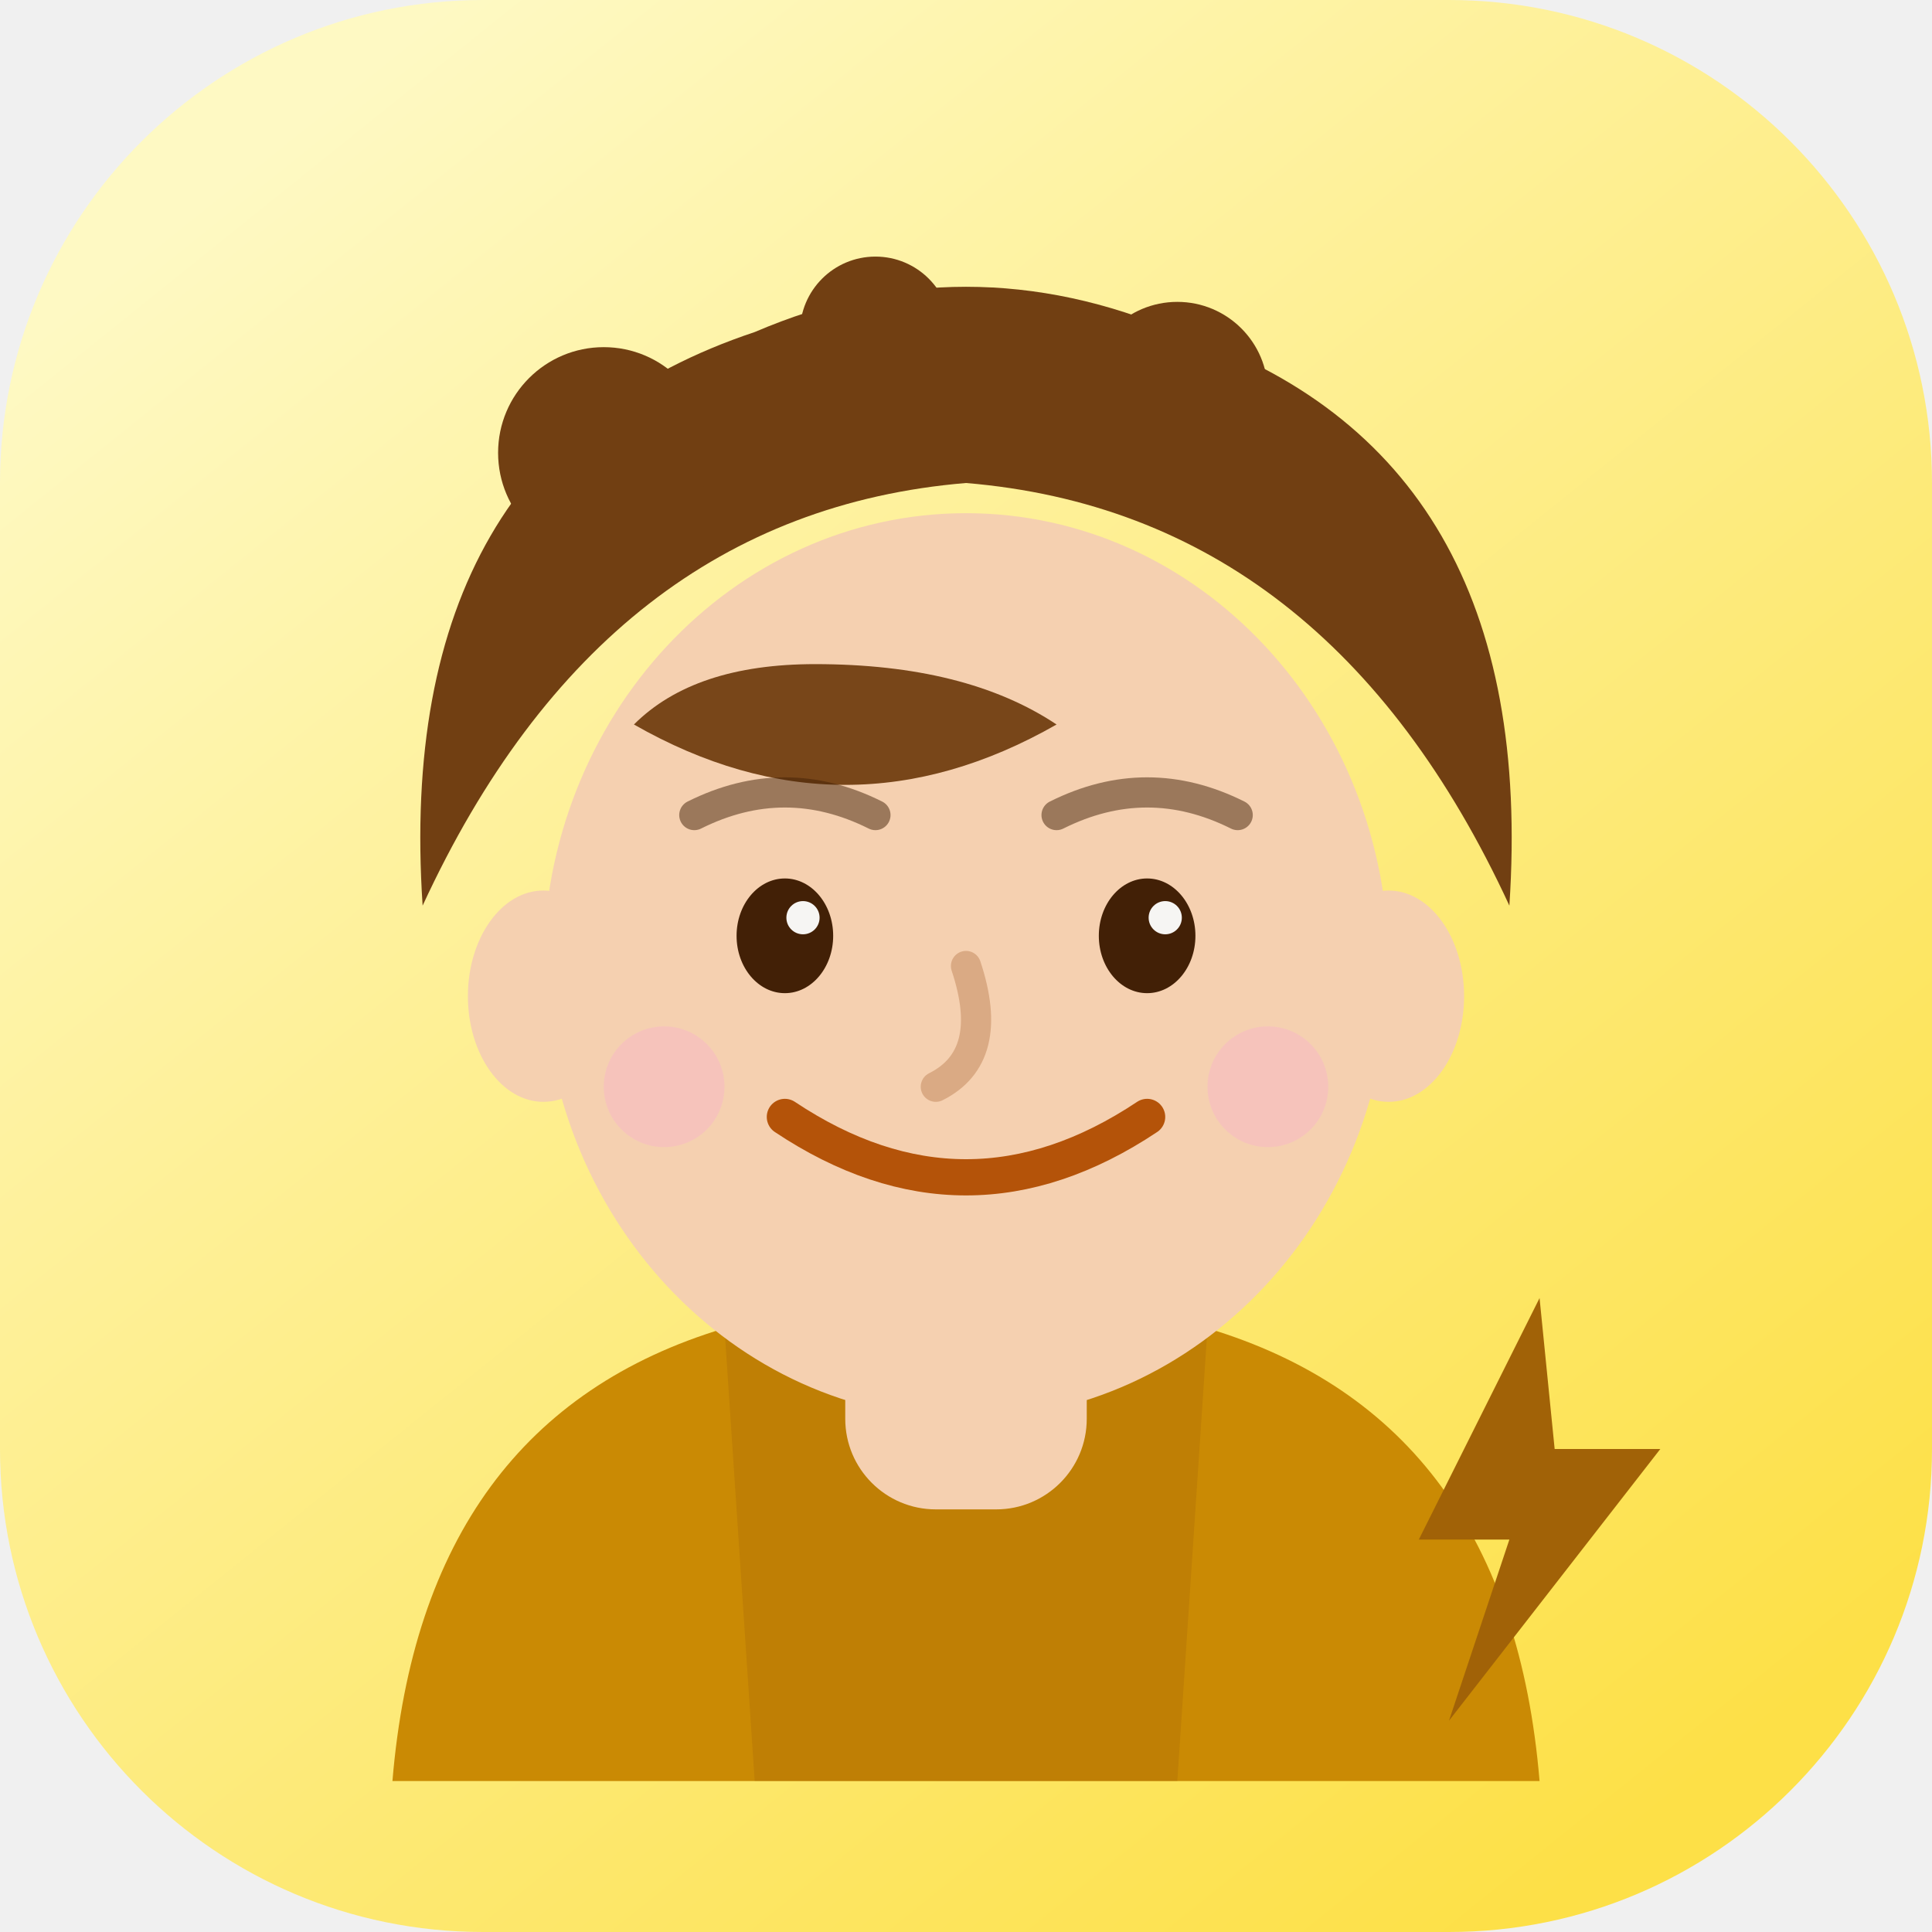
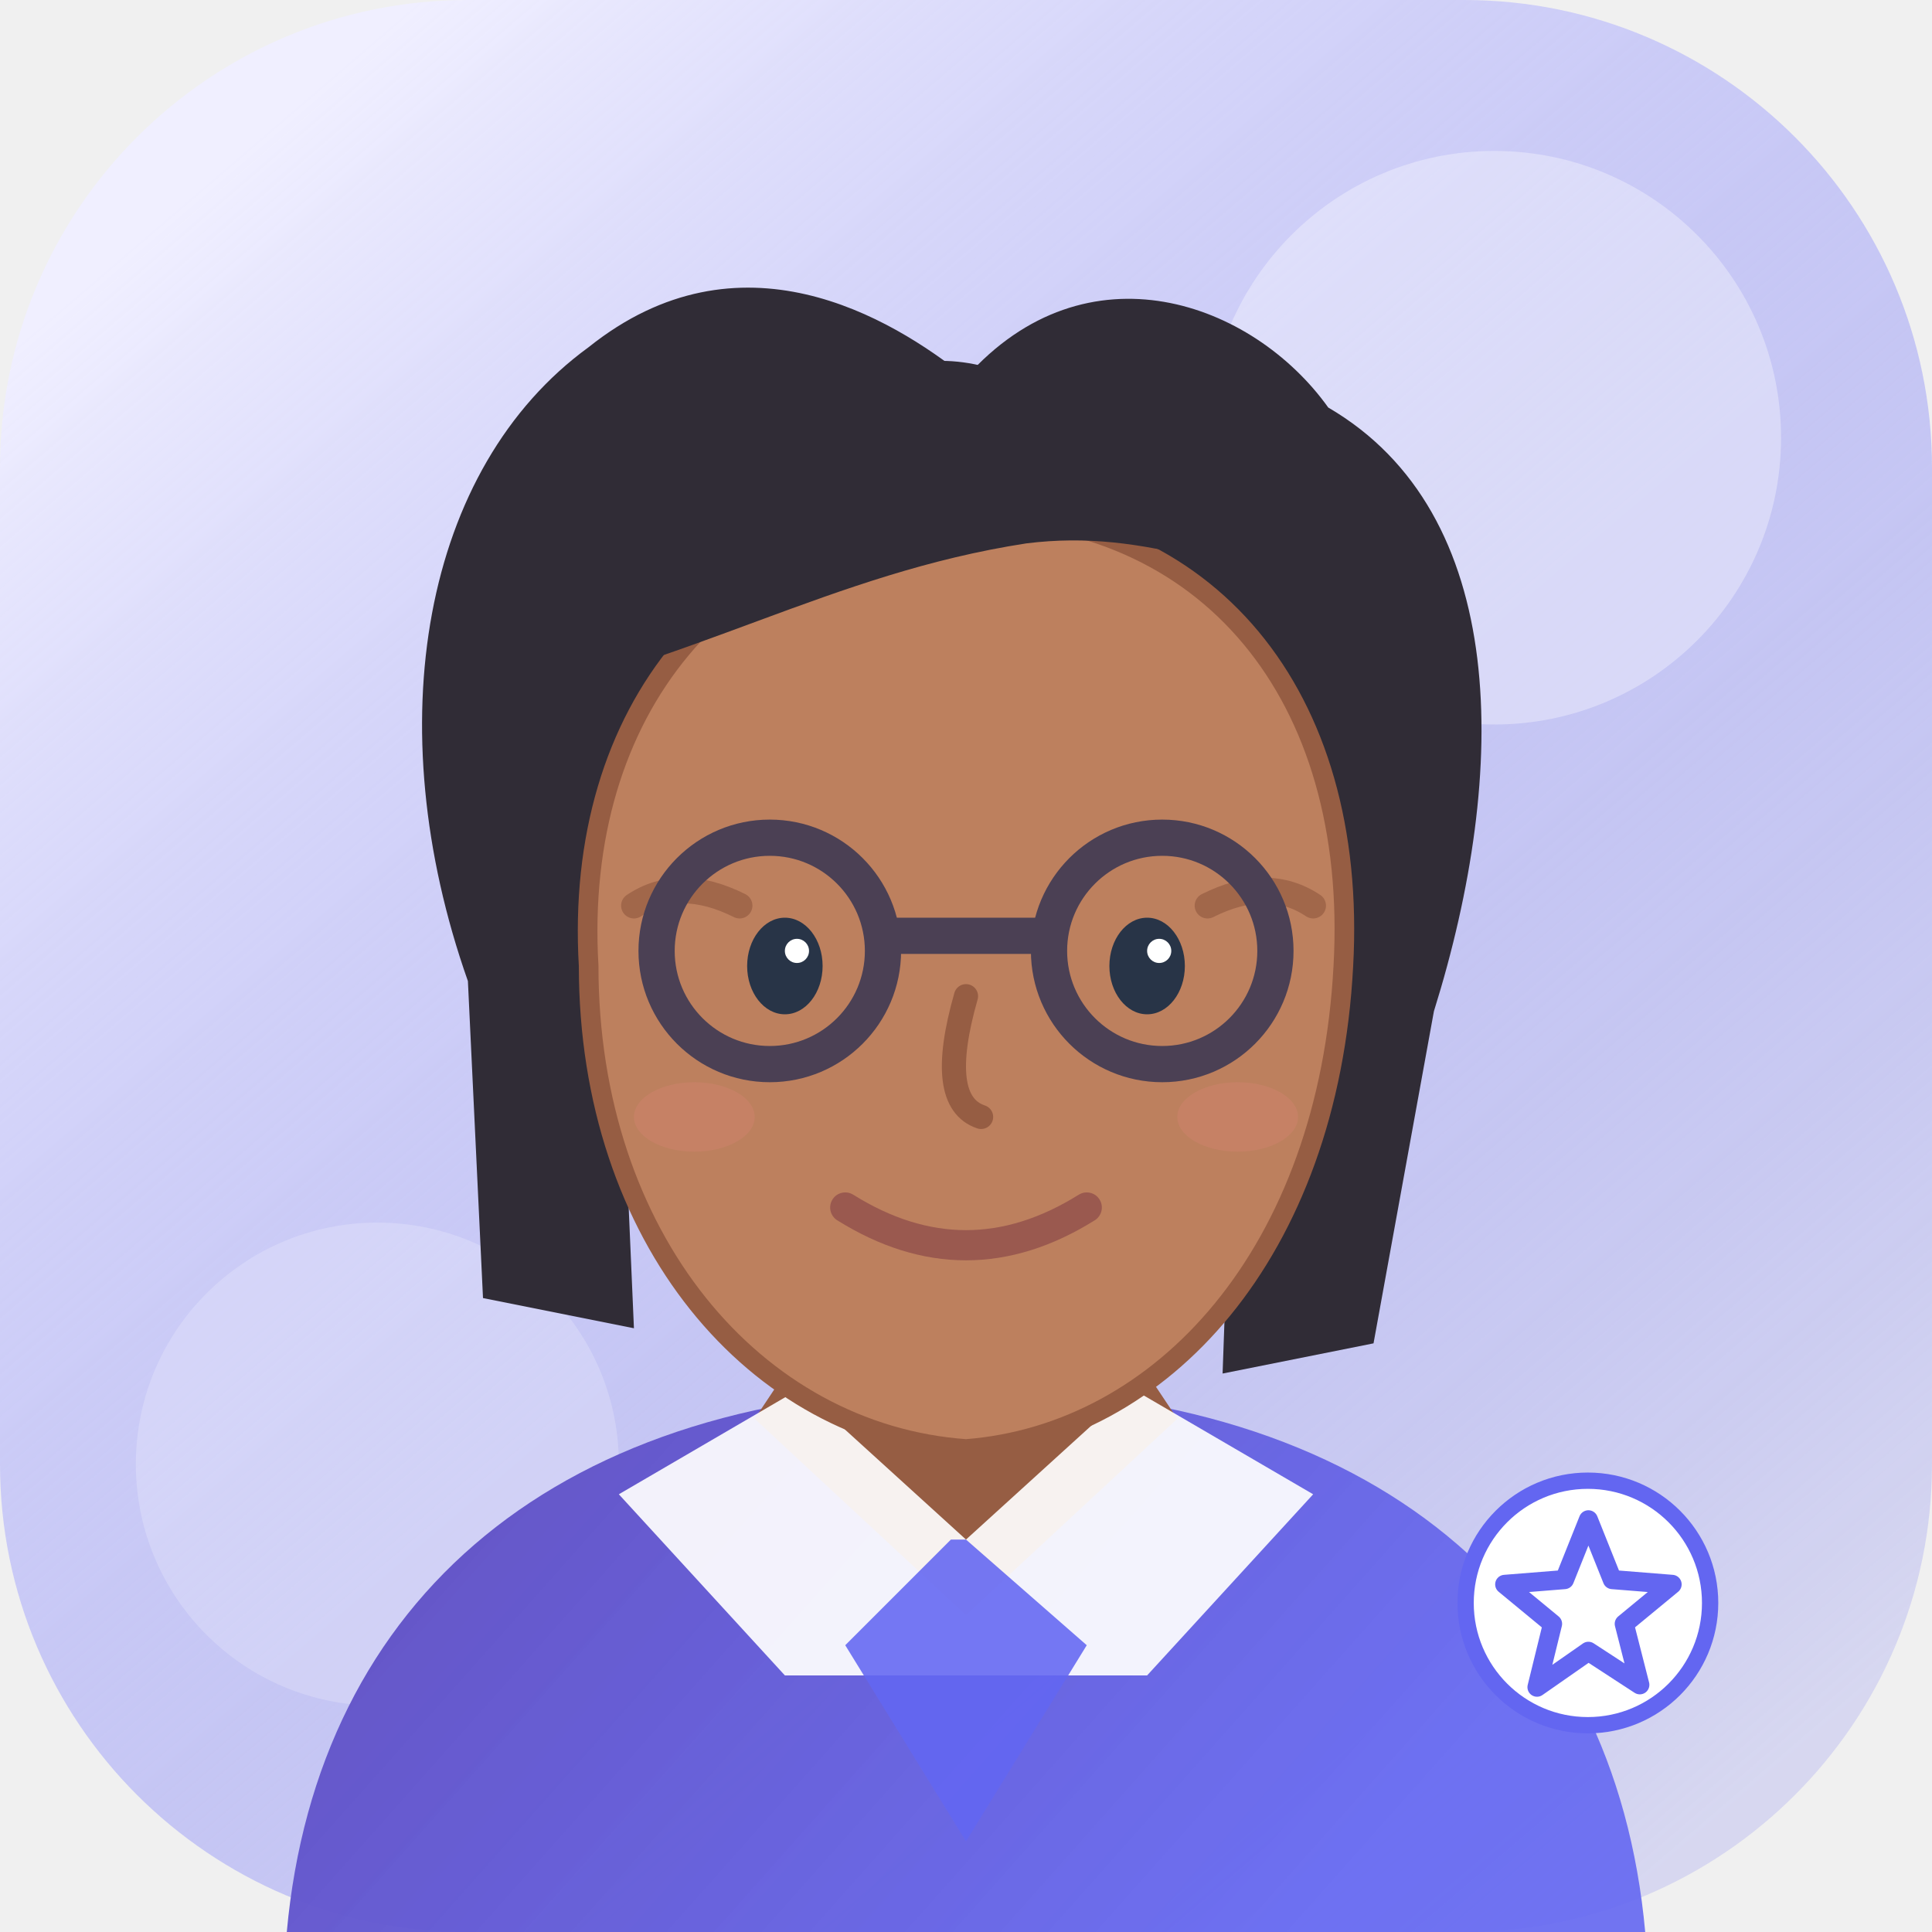
<svg xmlns="http://www.w3.org/2000/svg" viewBox="0 0 128 128" role="img" aria-label="superpowers-methodology">
  <defs>
-     <linearGradient id="bg-superpowers-methodology" x1="20" y1="8" x2="110" y2="120" gradientUnits="userSpaceOnUse">
-       <stop stop-color="#FEF9C3" />
-       <stop offset="1" stop-color="#FDE047" />
+     <linearGradient id="bg" x1="16" y1="10" x2="112" y2="122" gradientUnits="userSpaceOnUse">
+       <stop stop-color="#F0EFFF" />
+       <stop offset="1" stop-color="#6366F1" stop-opacity=".18" />
+     </linearGradient>
+     <linearGradient id="coat" x1="42" y1="86" x2="87" y2="126" gradientUnits="userSpaceOnUse">
+       <stop stop-color="#6556C7" />
+       <stop offset="1" stop-color="#6366F1" stop-opacity=".9" />
    </linearGradient>
  </defs>
-   <rect width="128" height="128" rx="32" fill="url(#bg-superpowers-methodology)" />
-   <path d="M26 118 Q28 94 48 88 Q64 84 80 88 Q100 94 102 118 Z" fill="#CA8A04" />
-   <path d="M48 88 Q64 96 80 88 L78 118 H50 Z" fill="#A16207" opacity="0.28" />
-   <path d="M28 60 Q26 30 50 22 Q64 16 78 22 Q102 30 100 60 Q88 34 64 32 Q40 34 28 60Z" fill="#713F12" />
-   <circle cx="40" cy="30" r="7" fill="#713F12" />
-   <circle cx="78" cy="26" r="6" fill="#713F12" />
-   <circle cx="58" cy="22" r="5" fill="#713F12" />
-   <rect x="56" y="86" width="16" height="14" rx="6" fill="#F5D0B0" />
-   <ellipse cx="64" cy="64" rx="28" ry="30" fill="#F5D0B0" />
-   <ellipse cx="36" cy="66" rx="5" ry="7" fill="#F5D0B0" />
-   <ellipse cx="92" cy="66" rx="5" ry="7" fill="#F5D0B0" />
-   <path d="M42 48 Q56 56 70 48 Q64 44 54 44 Q46 44 42 48Z" fill="#713F12" opacity="0.95" />
-   <ellipse cx="52" cy="62" rx="3.2" ry="3.8" fill="#422006" />
-   <ellipse cx="76" cy="62" rx="3.2" ry="3.8" fill="#422006" />
-   <circle cx="53.2" cy="60.8" r="1.1" fill="#fff" opacity="0.95" />
-   <circle cx="77.2" cy="60.8" r="1.1" fill="#fff" opacity="0.95" />
-   <path d="M46 54 Q52 51 58 54" fill="none" stroke="#422006" stroke-width="2" stroke-linecap="round" opacity="0.5" />
-   <path d="M70 54 Q76 51 82 54" fill="none" stroke="#422006" stroke-width="2" stroke-linecap="round" opacity="0.5" />
-   <path d="M64 64 Q66 70 62 72" fill="none" stroke="#C08457" stroke-width="2" stroke-linecap="round" opacity="0.5" />
-   <path d="M52 74 Q64 82 76 74" fill="none" stroke="#B45309" stroke-width="2.4" stroke-linecap="round" />
-   <circle cx="44" cy="72" r="4" fill="#F9A8D4" opacity="0.32" />
-   <circle cx="84" cy="72" r="4" fill="#F9A8D4" opacity="0.32" />
-   <path d="M102 86 L94 102 H100 L96 114 L110 96 H103 Z" fill="#A16207" />
+   <rect width="128" height="128" rx="31" fill="url(#bg)" />
+   <circle cx="99" cy="29" r="19" fill="#fff" opacity=".34" />
+   <circle cx="25" cy="97" r="16" fill="#fff" opacity=".2" />
+   <path d="M19 128c2-22 18-36 45-36s43 14 45 36z" fill="url(#coat)" />
+   <path d="M50 94l14 13 14-13-4-6H54z" fill="#965D43" />
+   <path d="M53 92l11 10 11-10 12 7-11 12H52l-11-12z" fill="#fff" opacity=".92" />
+   <path d="M63 102l-7 7 8 13 8-13-8-7z" fill="#6366F1" opacity=".88" />
+   <path d="M31 65c-6-17-3-34 8-42 10-8 20-2 25 2 8-9 19-5 24 2 12 7 12 24 7 40l-4 22-10 2 1-28c-1-15-8-22-19-22-13 0-21 8-22 24l1 23-10-2z" fill="#302C36" />
+   <path d="M64 34C80 34 90 46 89 64 88 83 77 95 64 96 50 95 39 82 39 64 38 47 48 35 64 34z" fill="#BD805E" stroke="#965D43" stroke-width="1.3" />
+   <path d="M42 60q3-2 7 0m31 0q4-2 7 0" fill="none" stroke="#965D43" stroke-width="1.7" stroke-linecap="round" opacity=".72" />
+   <ellipse cx="52" cy="64" rx="2.5" ry="3.2" fill="#283447" />
+   <ellipse cx="76" cy="64" rx="2.5" ry="3.2" fill="#283447" />
+   <circle cx="52.8" cy="63" r=".8" fill="#fff" />
+   <circle cx="76.8" cy="63" r=".8" fill="#fff" />
+   <path d="M64 66q-2 7 1 8" fill="none" stroke="#965D43" stroke-width="1.6" stroke-linecap="round" />
+   <path d="M56 80q8 5 16 0" fill="none" stroke="#9A594F" stroke-width="2" stroke-linecap="round" />
+   <ellipse cx="46" cy="74" rx="4" ry="2.3" fill="#E98783" opacity=".2" />
+   <ellipse cx="82" cy="74" rx="4" ry="2.3" fill="#E98783" opacity=".2" />
+   <path d="M31 47c2-13 12-20 21-16 3-8 14-10 20-2 10-6 19 1 22 12-12-3-18-6-26-5-13 2-22 8-37 11z" fill="#302C36" />
+   <g fill="none" stroke="#4B4054" stroke-width="2.4">
+     <circle cx="51" cy="63" r="7.5" />
+     <circle cx="77" cy="63" r="7.5" />
+     <path d="M58 62h11" />
+   </g>
+   <g transform="translate(98 99) scale(.9)" fill="none" stroke="#6366F1" stroke-width="1.6" stroke-linecap="round" stroke-linejoin="round">
+     <circle cx="8" cy="8" r="9" fill="#fff" stroke-width="1.2" />
+     <g transform="translate(1 1) scale(.88)">
+       <path d="M8 1l2 5 5 .4-4 3.3 1.3 5.1L8 12 3.7 15l1.3-5.3-4-3.3L6 6z" />
+     </g>
+   </g>
</svg>
